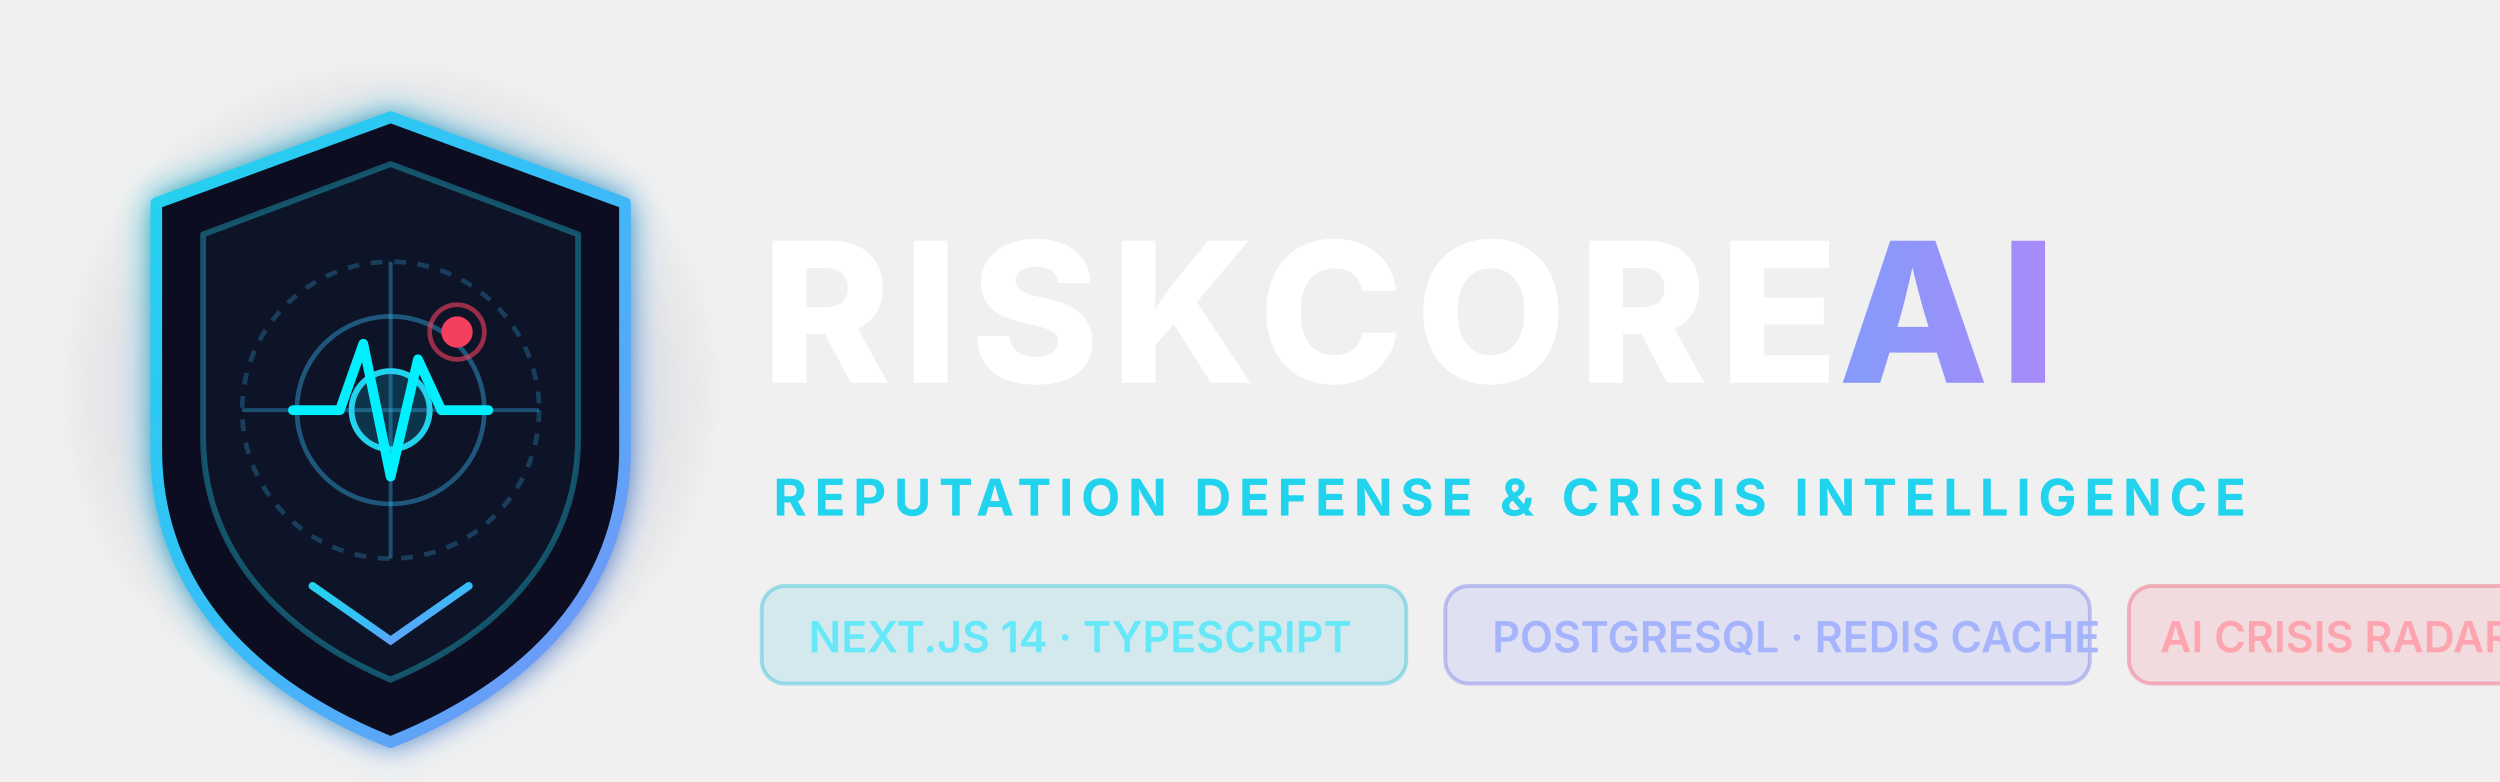
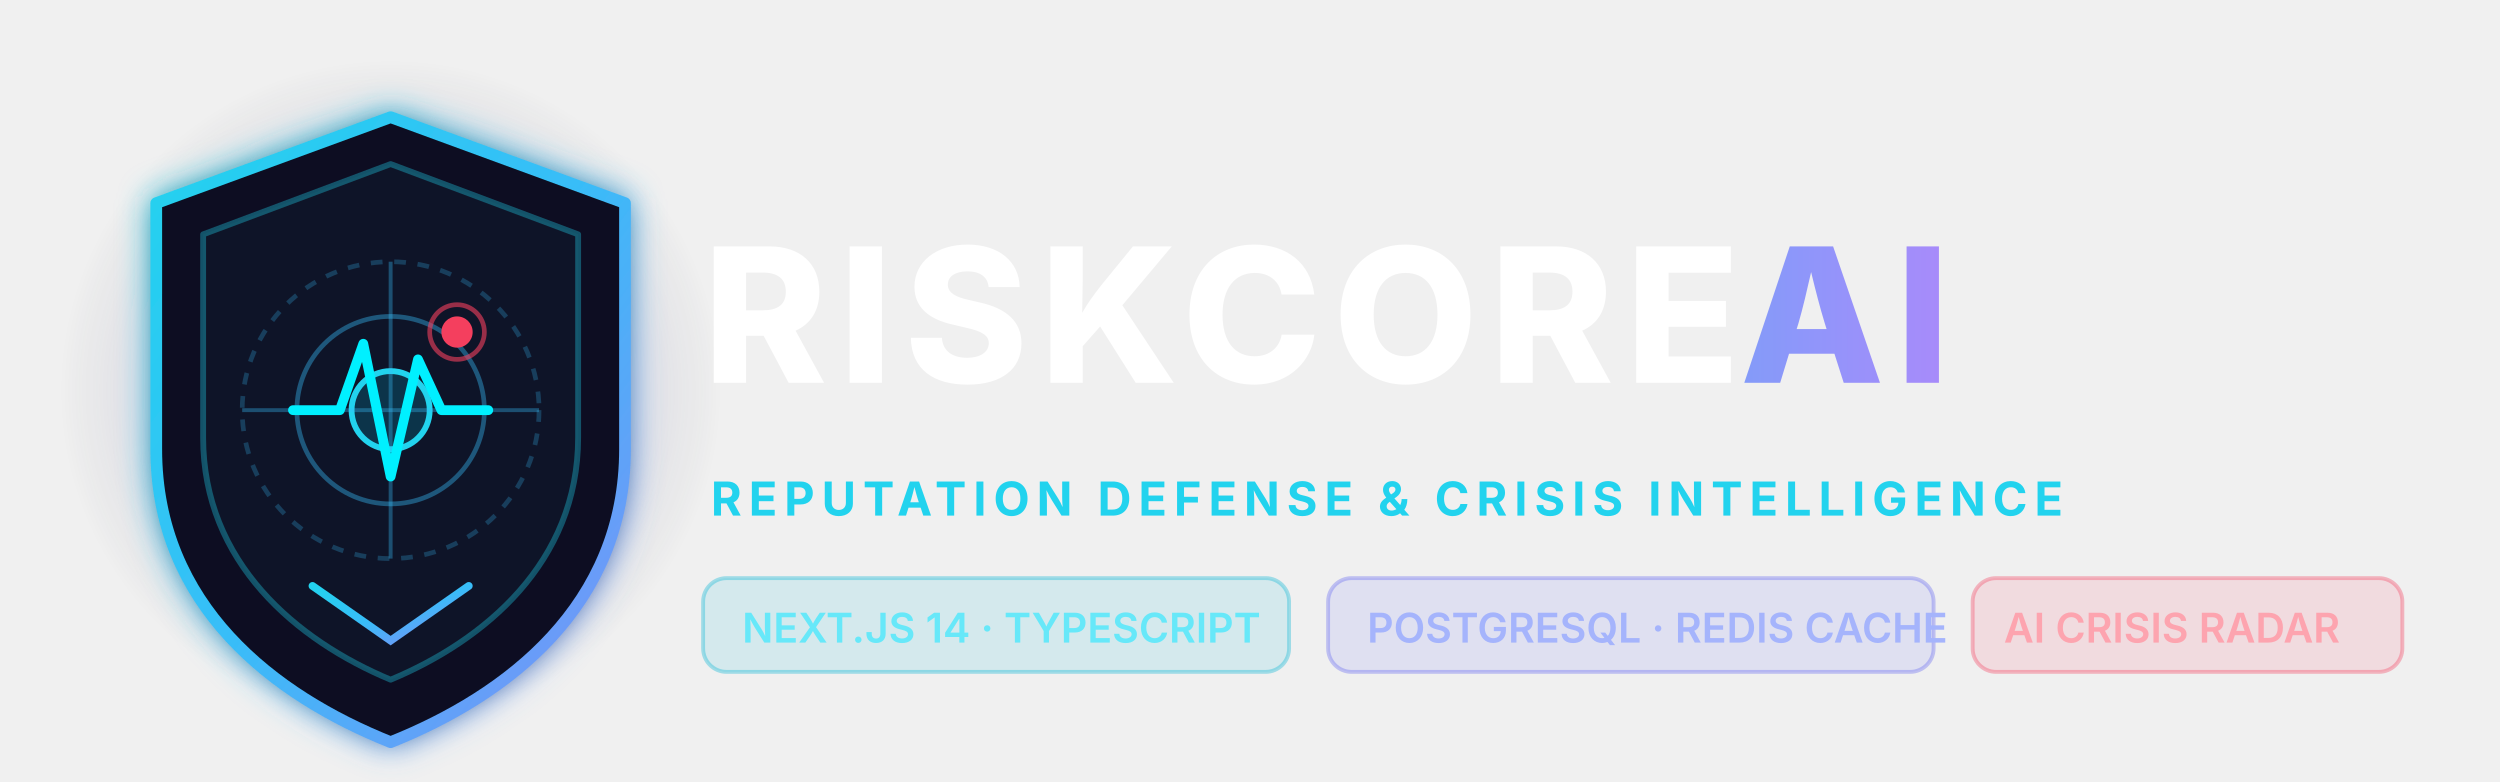
<svg xmlns="http://www.w3.org/2000/svg" viewBox="0 0 640 200" width="100%" height="100%">
  <defs>
    <radialGradient id="riskGlow" cx="50%" cy="50%" r="50%">
      <stop offset="0%" stop-color="#06b6d4" stop-opacity="0.35" />
      <stop offset="60%" stop-color="#6366f1" stop-opacity="0.15" />
      <stop offset="100%" stop-color="#080d19" stop-opacity="0" />
    </radialGradient>
    <linearGradient id="riskGrad" x1="0%" y1="0%" x2="100%" y2="100%">
      <stop offset="0%" stop-color="#22d3ee" />
      <stop offset="50%" stop-color="#38bdf8" />
      <stop offset="100%" stop-color="#818cf8" />
    </linearGradient>
    <linearGradient id="radarSweep" x1="0%" y1="0%" x2="100%" y2="100%">
      <stop offset="0%" stop-color="#00f0ff" />
      <stop offset="100%" stop-color="#4f46e5" />
    </linearGradient>
    <linearGradient id="riskTextGrad" x1="0%" y1="0%" x2="100%" y2="0%">
      <stop offset="0%" stop-color="#22d3ee" />
      <stop offset="50%" stop-color="#38bdf8" />
      <stop offset="100%" stop-color="#a78bfa" />
    </linearGradient>
    <filter id="riskNeon" x="-20%" y="-20%" width="140%" height="140%">
      <feGaussianBlur stdDeviation="4" result="blur" />
      <feComposite in="SourceGraphic" in2="blur" operator="over" />
    </filter>
  </defs>
  <circle cx="100" cy="100" r="85" fill="url(#riskGlow)" />
  <g transform="translate(25, 20)">
    <path d="M 75,10               L 135,32               L 135,95               C 135,135 105,158 75,170               C 45,158 15,135 15,95               L 15,32 Z" fill="#0a1020" stroke="url(#riskGrad)" stroke-width="3" stroke-linejoin="round" filter="url(#riskNeon)" />
    <path d="M 75,22               L 123,40               L 123,92               C 123,124 99,144 75,154               C 51,144 27,124 27,92               L 27,40 Z" fill="rgba(15, 23, 42, 0.75)" stroke="rgba(34, 211, 238, 0.35)" stroke-width="1.5" stroke-linejoin="round" />
    <circle cx="75" cy="85" r="38" fill="none" stroke="rgba(56, 189, 248, 0.25)" stroke-width="1.2" stroke-dasharray="3,3" />
    <circle cx="75" cy="85" r="24" fill="none" stroke="rgba(56, 189, 248, 0.4)" stroke-width="1.2" />
    <circle cx="75" cy="85" r="10" fill="rgba(6, 182, 212, 0.2)" stroke="#22d3ee" stroke-width="1.5" />
    <line x1="75" y1="47" x2="75" y2="123" stroke="rgba(56, 189, 248, 0.35)" stroke-width="1" />
    <line x1="37" y1="85" x2="113" y2="85" stroke="rgba(56, 189, 248, 0.35)" stroke-width="1" />
    <path d="M 50,85 L 62,85 L 68,68 L 75,102 L 82,72 L 88,85 L 100,85" fill="none" stroke="#00f0ff" stroke-width="2.5" stroke-linecap="round" stroke-linejoin="round" />
    <circle cx="92" cy="65" r="4" fill="#f43f5e" />
    <circle cx="92" cy="65" r="7" fill="none" stroke="#f43f5e" stroke-width="1.2" opacity="0.6" />
    <path d="M 55,130 L 75,144 L 95,130" fill="none" stroke="url(#riskGrad)" stroke-width="2" stroke-linecap="round" />
  </g>
-   <g transform="translate(195, 20)">
-     <text x="0" y="78" font-family="'Poppins', 'Inter', 'Segoe UI', sans-serif" font-weight="800" font-size="50" fill="#ffffff" letter-spacing="3">
+   <g transform="translate(180, 20)">
+     <text x="0" y="78" font-family="'Poppins', 'Inter', 'Segoe UI', sans-serif" font-weight="800" font-size="48" fill="#ffffff" letter-spacing="3">
      RISKCORE<tspan fill="url(#riskTextGrad)"> AI</tspan>
    </text>
-     <text x="3" y="112" font-family="'Inter', 'Segoe UI', sans-serif" font-weight="700" font-size="13" fill="#22d3ee" letter-spacing="2">
+     <text x="2" y="112" font-family="'Inter', 'Segoe UI', sans-serif" font-weight="700" font-size="12" fill="#22d3ee" letter-spacing="1.8">
      REPUTATION DEFENSE &amp; CRISIS INTELLIGENCE
    </text>
-     <g transform="translate(0, 130)">
-       <rect x="0" y="0" width="165" height="25" rx="6" fill="rgba(6, 182, 212, 0.12)" stroke="rgba(6, 182, 212, 0.35)" stroke-width="1" />
-       <text x="12" y="17" font-family="'Inter', sans-serif" font-weight="600" font-size="11" fill="#67e8f9">NEXT.JS 14 · TYPESCRIPT</text>
-       <rect x="175" y="0" width="165" height="25" rx="6" fill="rgba(99, 102, 241, 0.12)" stroke="rgba(99, 102, 241, 0.35)" stroke-width="1" />
-       <text x="187" y="17" font-family="'Inter', sans-serif" font-weight="600" font-size="11" fill="#a5b4fc">POSTGRESQL · REDIS CACHE</text>
-       <rect x="350" y="0" width="105" height="25" rx="6" fill="rgba(244, 63, 94, 0.12)" stroke="rgba(244, 63, 94, 0.35)" stroke-width="1" />
-       <text x="358" y="17" font-family="'Inter', sans-serif" font-weight="600" font-size="11" fill="#fda4af">AI CRISIS RADAR</text>
+     <g transform="translate(0, 128)">
+       <rect x="0" y="0" width="150" height="24" rx="6" fill="rgba(6, 182, 212, 0.12)" stroke="rgba(6, 182, 212, 0.35)" stroke-width="1" />
+       <text x="10" y="16.5" font-family="'Inter', sans-serif" font-weight="600" font-size="10.5" fill="#67e8f9">NEXT.JS 14 · TYPESCRIPT</text>
+       <rect x="160" y="0" width="155" height="24" rx="6" fill="rgba(99, 102, 241, 0.12)" stroke="rgba(99, 102, 241, 0.35)" stroke-width="1" />
+       <text x="170" y="16.5" font-family="'Inter', sans-serif" font-weight="600" font-size="10.5" fill="#a5b4fc">POSTGRESQL · REDIS CACHE</text>
+       <rect x="325" y="0" width="110" height="24" rx="6" fill="rgba(244, 63, 94, 0.12)" stroke="rgba(244, 63, 94, 0.35)" stroke-width="1" />
+       <text x="333" y="16.5" font-family="'Inter', sans-serif" font-weight="600" font-size="10.5" fill="#fda4af">AI CRISIS RADAR</text>
    </g>
  </g>
</svg>
